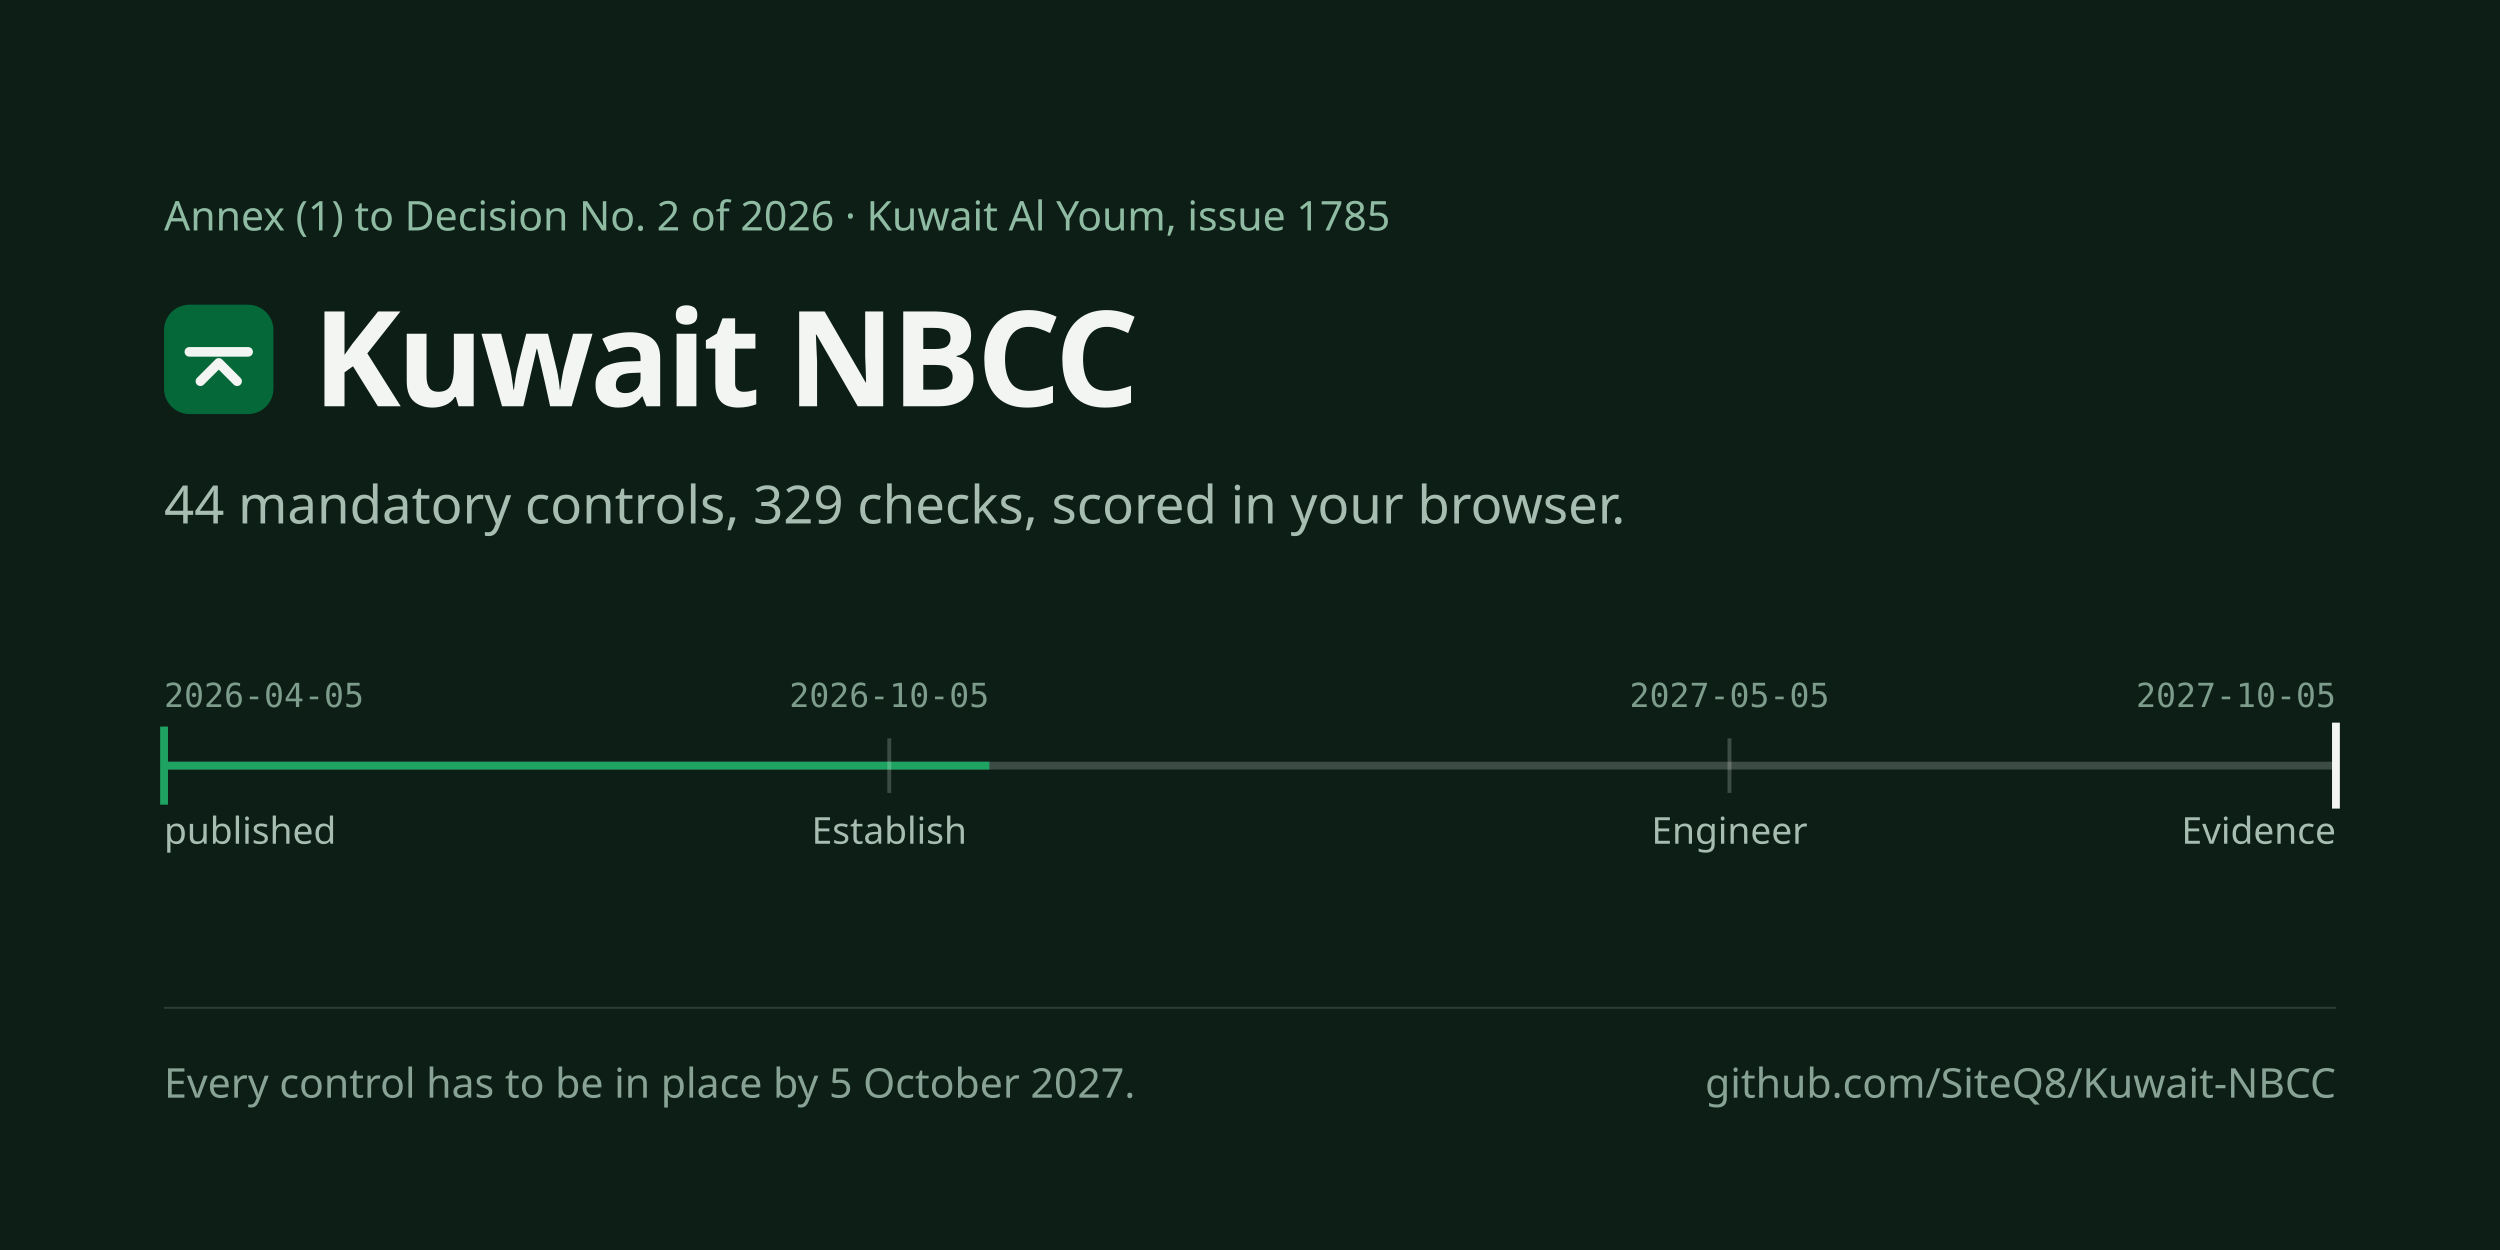
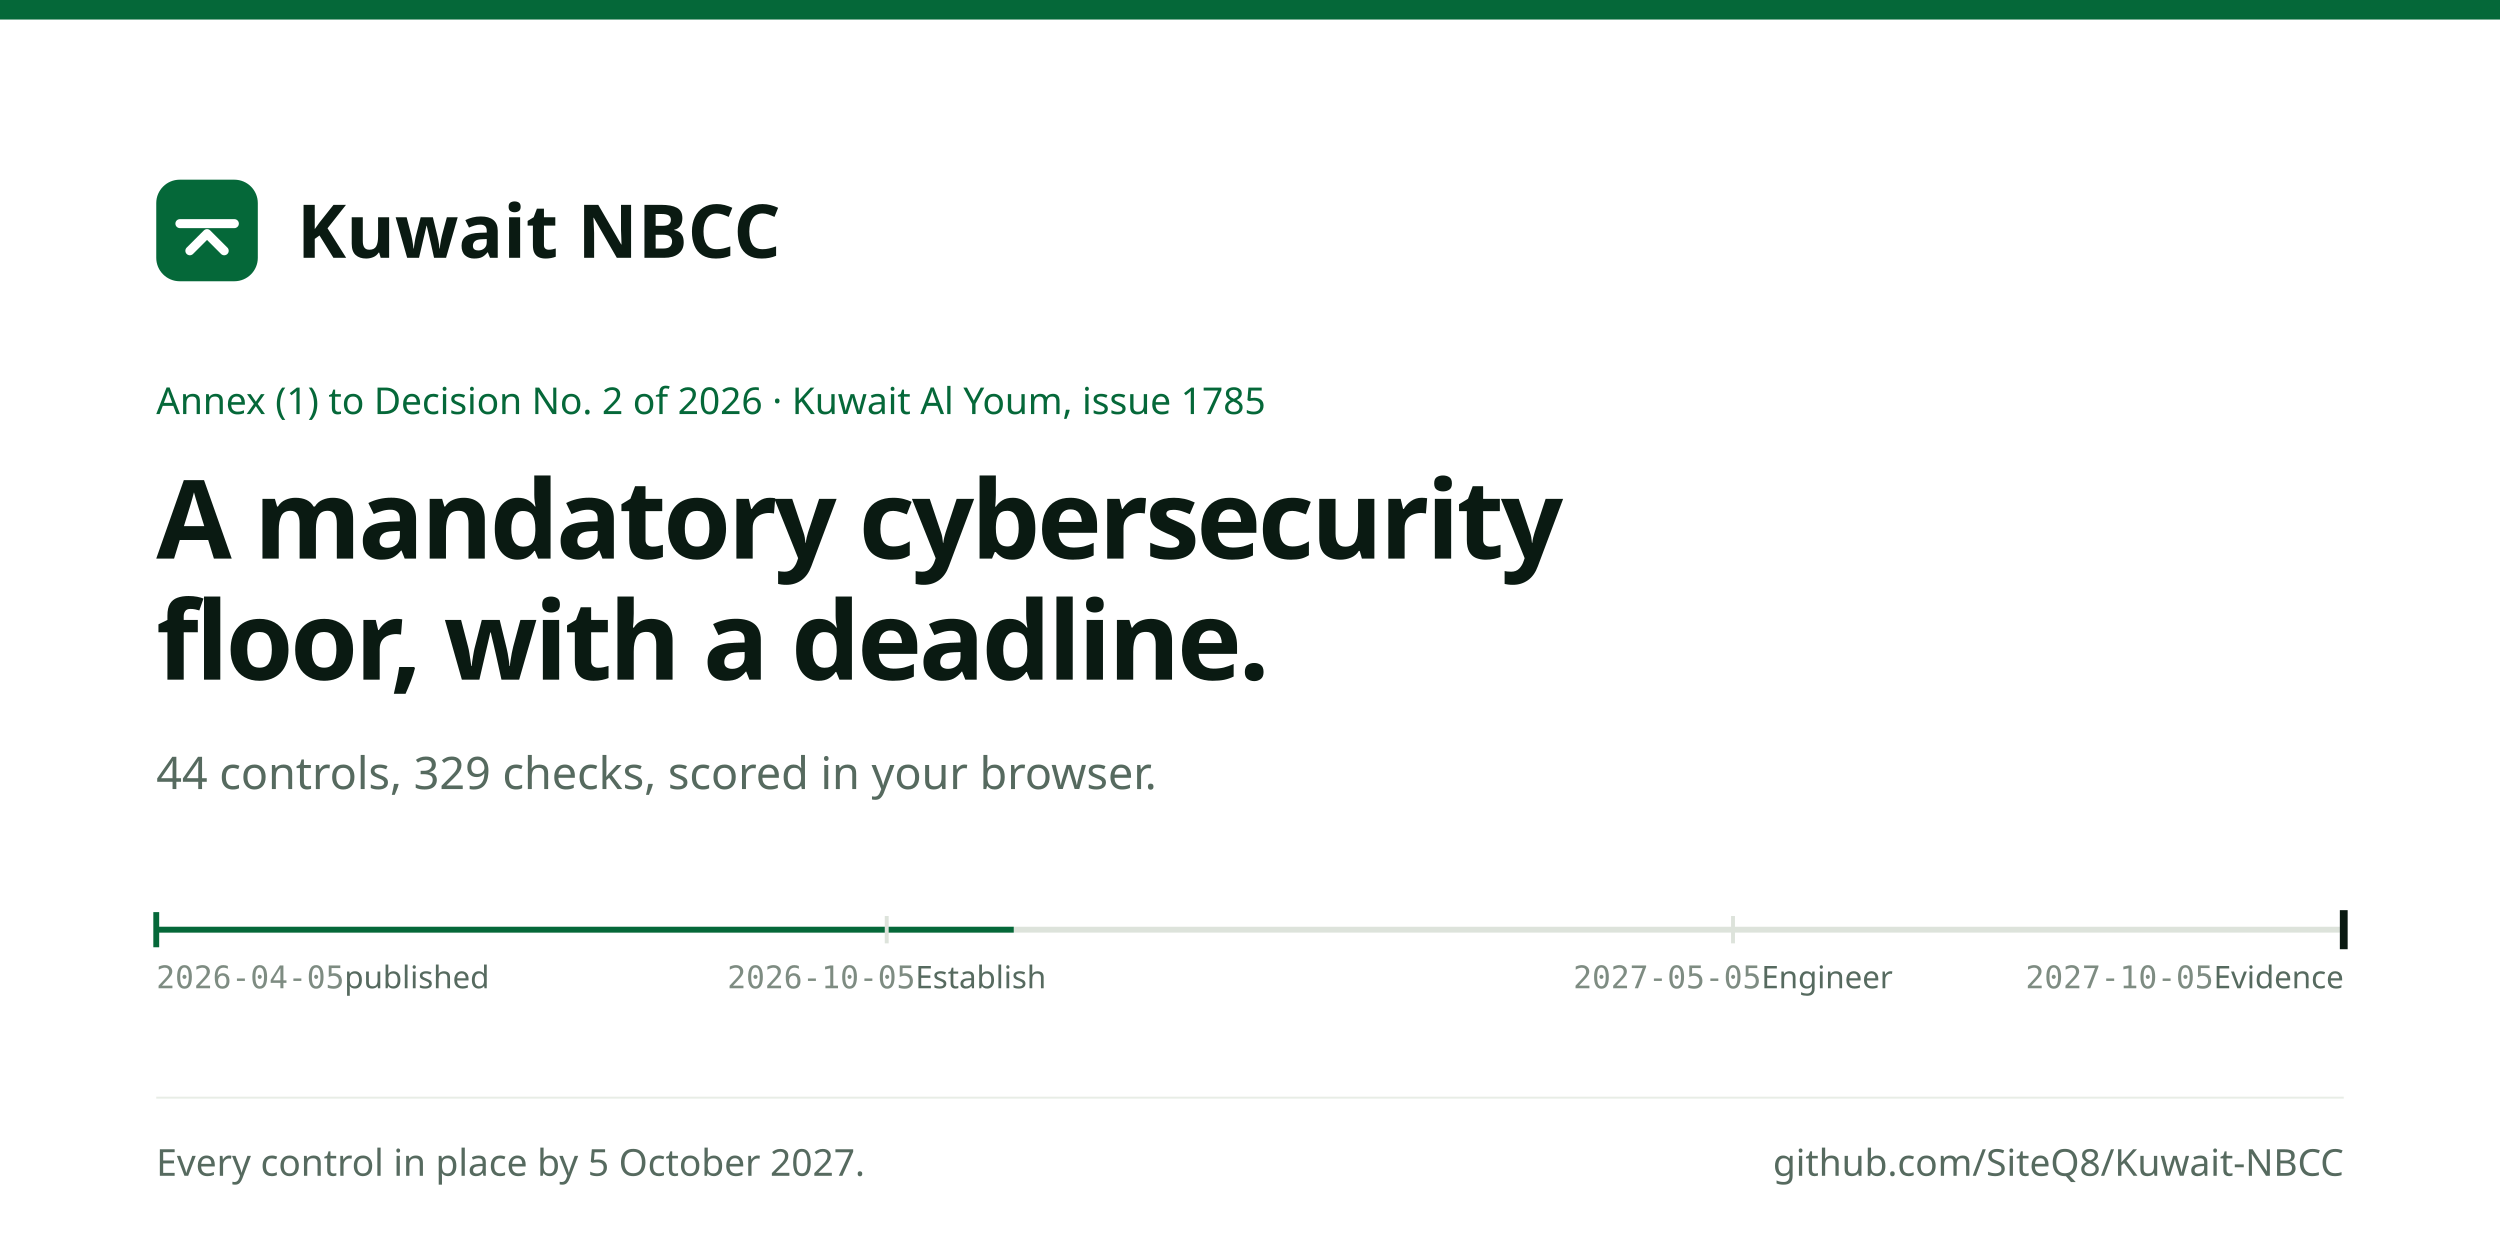
<svg xmlns="http://www.w3.org/2000/svg" width="1280" height="640" viewBox="0 0 1280 640">
-   <rect width="1280" height="640" fill="#0C1E16" />
-   <text x="84" y="118" font-family="IBM Plex Sans, sans-serif" font-size="21" fill="#8FBBA3">Annex (1) to Decision No. 2 of 2026 · Kuwait Al Youm, issue 1785</text>
-   <g transform="translate(84,156)">
-     <rect width="56" height="56" rx="13" fill="#056839" />
-     <rect x="10.5" y="21.7" width="35" height="4.9" rx="2.45" fill="#F3F5F2" />
-     <path d="M18.6 39.2 28 29.8l9.4 9.4" stroke="#F3F5F2" stroke-width="4.9" fill="none" stroke-linecap="round" stroke-linejoin="round" />
+   <rect width="1280" height="640" fill="#FFFFFF" />
+   <rect width="1280" height="10" fill="#056839" />
+   <g transform="translate(80,92)">
+     <rect width="52" height="52" rx="12" fill="#056839" />
+     <rect x="9.8" y="20.2" width="32.5" height="4.6" rx="2.3" fill="#fff" />
+     <path d="M17.2 36.4 26 27.6l8.8 8.8" stroke="#fff" stroke-width="4.6" fill="none" stroke-linecap="round" stroke-linejoin="round" />
  </g>
-   <text x="160" y="208" font-family="IBM Plex Sans, sans-serif" font-size="68" font-weight="600" letter-spacing="-2" fill="#F3F5F2">Kuwait NBCC</text>
-   <text x="84" y="268" font-family="IBM Plex Sans, sans-serif" font-size="27" fill="#A8BDB2">44 mandatory controls, 329 checks, scored in your browser.</text>
-   <line x1="84" y1="392" x2="1196" y2="392" stroke="rgba(255,255,255,.20)" stroke-width="4" />
-   <line x1="84" y1="392" x2="506.56" y2="392" stroke="#1FA362" stroke-width="4" />
-   <line x1="84" y1="372" x2="84" y2="412" stroke="#1FA362" stroke-width="4" />
-   <text x="84" y="362" text-anchor="start" font-family="IBM Plex Mono, monospace" font-size="17" fill="#7D9C8B">2026-04-05</text>
-   <text x="84" y="432" text-anchor="start" font-family="IBM Plex Sans, sans-serif" font-size="19" fill="#A8BDB2">published</text>
-   <line x1="455.3" y1="378" x2="455.3" y2="406" stroke="rgba(255,255,255,.20)" stroke-width="2" />
-   <text x="455.3" y="362" text-anchor="middle" font-family="IBM Plex Mono, monospace" font-size="17" fill="#7D9C8B">2026-10-05</text>
-   <text x="455.3" y="432" text-anchor="middle" font-family="IBM Plex Sans, sans-serif" font-size="19" fill="#A8BDB2">Establish</text>
-   <line x1="885.5" y1="378" x2="885.5" y2="406" stroke="rgba(255,255,255,.20)" stroke-width="2" />
-   <text x="885.5" y="362" text-anchor="middle" font-family="IBM Plex Mono, monospace" font-size="17" fill="#7D9C8B">2027-05-05</text>
-   <text x="885.5" y="432" text-anchor="middle" font-family="IBM Plex Sans, sans-serif" font-size="19" fill="#A8BDB2">Engineer</text>
-   <line x1="1196" y1="370" x2="1196" y2="414" stroke="#F3F5F2" stroke-width="4" />
-   <text x="1196" y="362" text-anchor="end" font-family="IBM Plex Mono, monospace" font-size="17" fill="#7D9C8B">2027-10-05</text>
-   <text x="1196" y="432" text-anchor="end" font-family="IBM Plex Sans, sans-serif" font-size="19" fill="#A8BDB2">Evidence</text>
-   <line x1="84" y1="516" x2="1196" y2="516" stroke="rgba(255,255,255,.14)" stroke-width="1" />
-   <text x="84" y="562" font-family="IBM Plex Sans, sans-serif" font-size="21" fill="#88A396">Every control has to be in place by 5 October 2027.</text>
-   <text x="1196" y="562" text-anchor="end" font-family="IBM Plex Sans, sans-serif" font-size="21" fill="#88A396">github.com/SiteQ8/Kuwait-NBCC</text>
+   <text x="152" y="132" font-family="Archivo,sans-serif" font-size="38" font-weight="700" font-stretch="118%" fill="#0A1A12">Kuwait NBCC</text>
+   <text x="80" y="212" font-family="IBM Plex Sans,sans-serif" font-size="19" fill="#056839">Annex (1) to Decision No. 2 of 2026 · Kuwait Al Youm, issue 1785</text>
+   <text x="80" y="286" font-family="Archivo,sans-serif" font-size="56" font-weight="700" font-stretch="118%" letter-spacing="-1.6" fill="#0A1A12">A mandatory cybersecurity</text>
+   <text x="80" y="348" font-family="Archivo,sans-serif" font-size="56" font-weight="700" font-stretch="118%" letter-spacing="-1.6" fill="#0A1A12">floor, with a deadline.</text>
+   <text x="80" y="404" font-family="IBM Plex Sans,sans-serif" font-size="23" fill="#566A5F">44 controls, 329 checks, scored in your browser.</text>
+   <line x1="80" y1="476" x2="1200" y2="476" stroke="#DDE3DB" stroke-width="3" />
+   <line x1="80" y1="476" x2="519.04" y2="476" stroke="#056839" stroke-width="3" />
+   <line x1="80" y1="467" x2="80" y2="485" stroke="#056839" stroke-width="3" />
+   <text x="80" y="506" text-anchor="start" font-family="IBM Plex Mono,monospace" font-size="16" fill="#7E8C82">2026-04-05<tspan font-family="IBM Plex Sans,sans-serif" fill="#566A5F"> published</tspan>
+   </text>
+   <line x1="454.0" y1="469" x2="454.0" y2="483" stroke="#DDE3DB" stroke-width="2" />
+   <text x="454.0" y="506" text-anchor="middle" font-family="IBM Plex Mono,monospace" font-size="16" fill="#7E8C82">2026-10-05<tspan font-family="IBM Plex Sans,sans-serif" fill="#566A5F"> Establish</tspan>
+   </text>
+   <line x1="887.3" y1="469" x2="887.3" y2="483" stroke="#DDE3DB" stroke-width="2" />
+   <text x="887.3" y="506" text-anchor="middle" font-family="IBM Plex Mono,monospace" font-size="16" fill="#7E8C82">2027-05-05<tspan font-family="IBM Plex Sans,sans-serif" fill="#566A5F"> Engineer</tspan>
+   </text>
+   <line x1="1200" y1="466" x2="1200" y2="486" stroke="#0A1A12" stroke-width="4" />
+   <text x="1200" y="506" text-anchor="end" font-family="IBM Plex Mono,monospace" font-size="16" fill="#7E8C82">2027-10-05<tspan font-family="IBM Plex Sans,sans-serif" fill="#566A5F"> Evidence</tspan>
+   </text>
+   <line x1="80" y1="562" x2="1200" y2="562" stroke="#E8EDE6" stroke-width="1" />
+   <text x="80" y="602" font-family="IBM Plex Sans,sans-serif" font-size="19" fill="#566A5F">Every control in place by 5 October 2027.</text>
+   <text x="1200" y="602" text-anchor="end" font-family="IBM Plex Sans,sans-serif" font-size="19" fill="#566A5F">github.com/SiteQ8/Kuwait-NBCC</text>
</svg>
